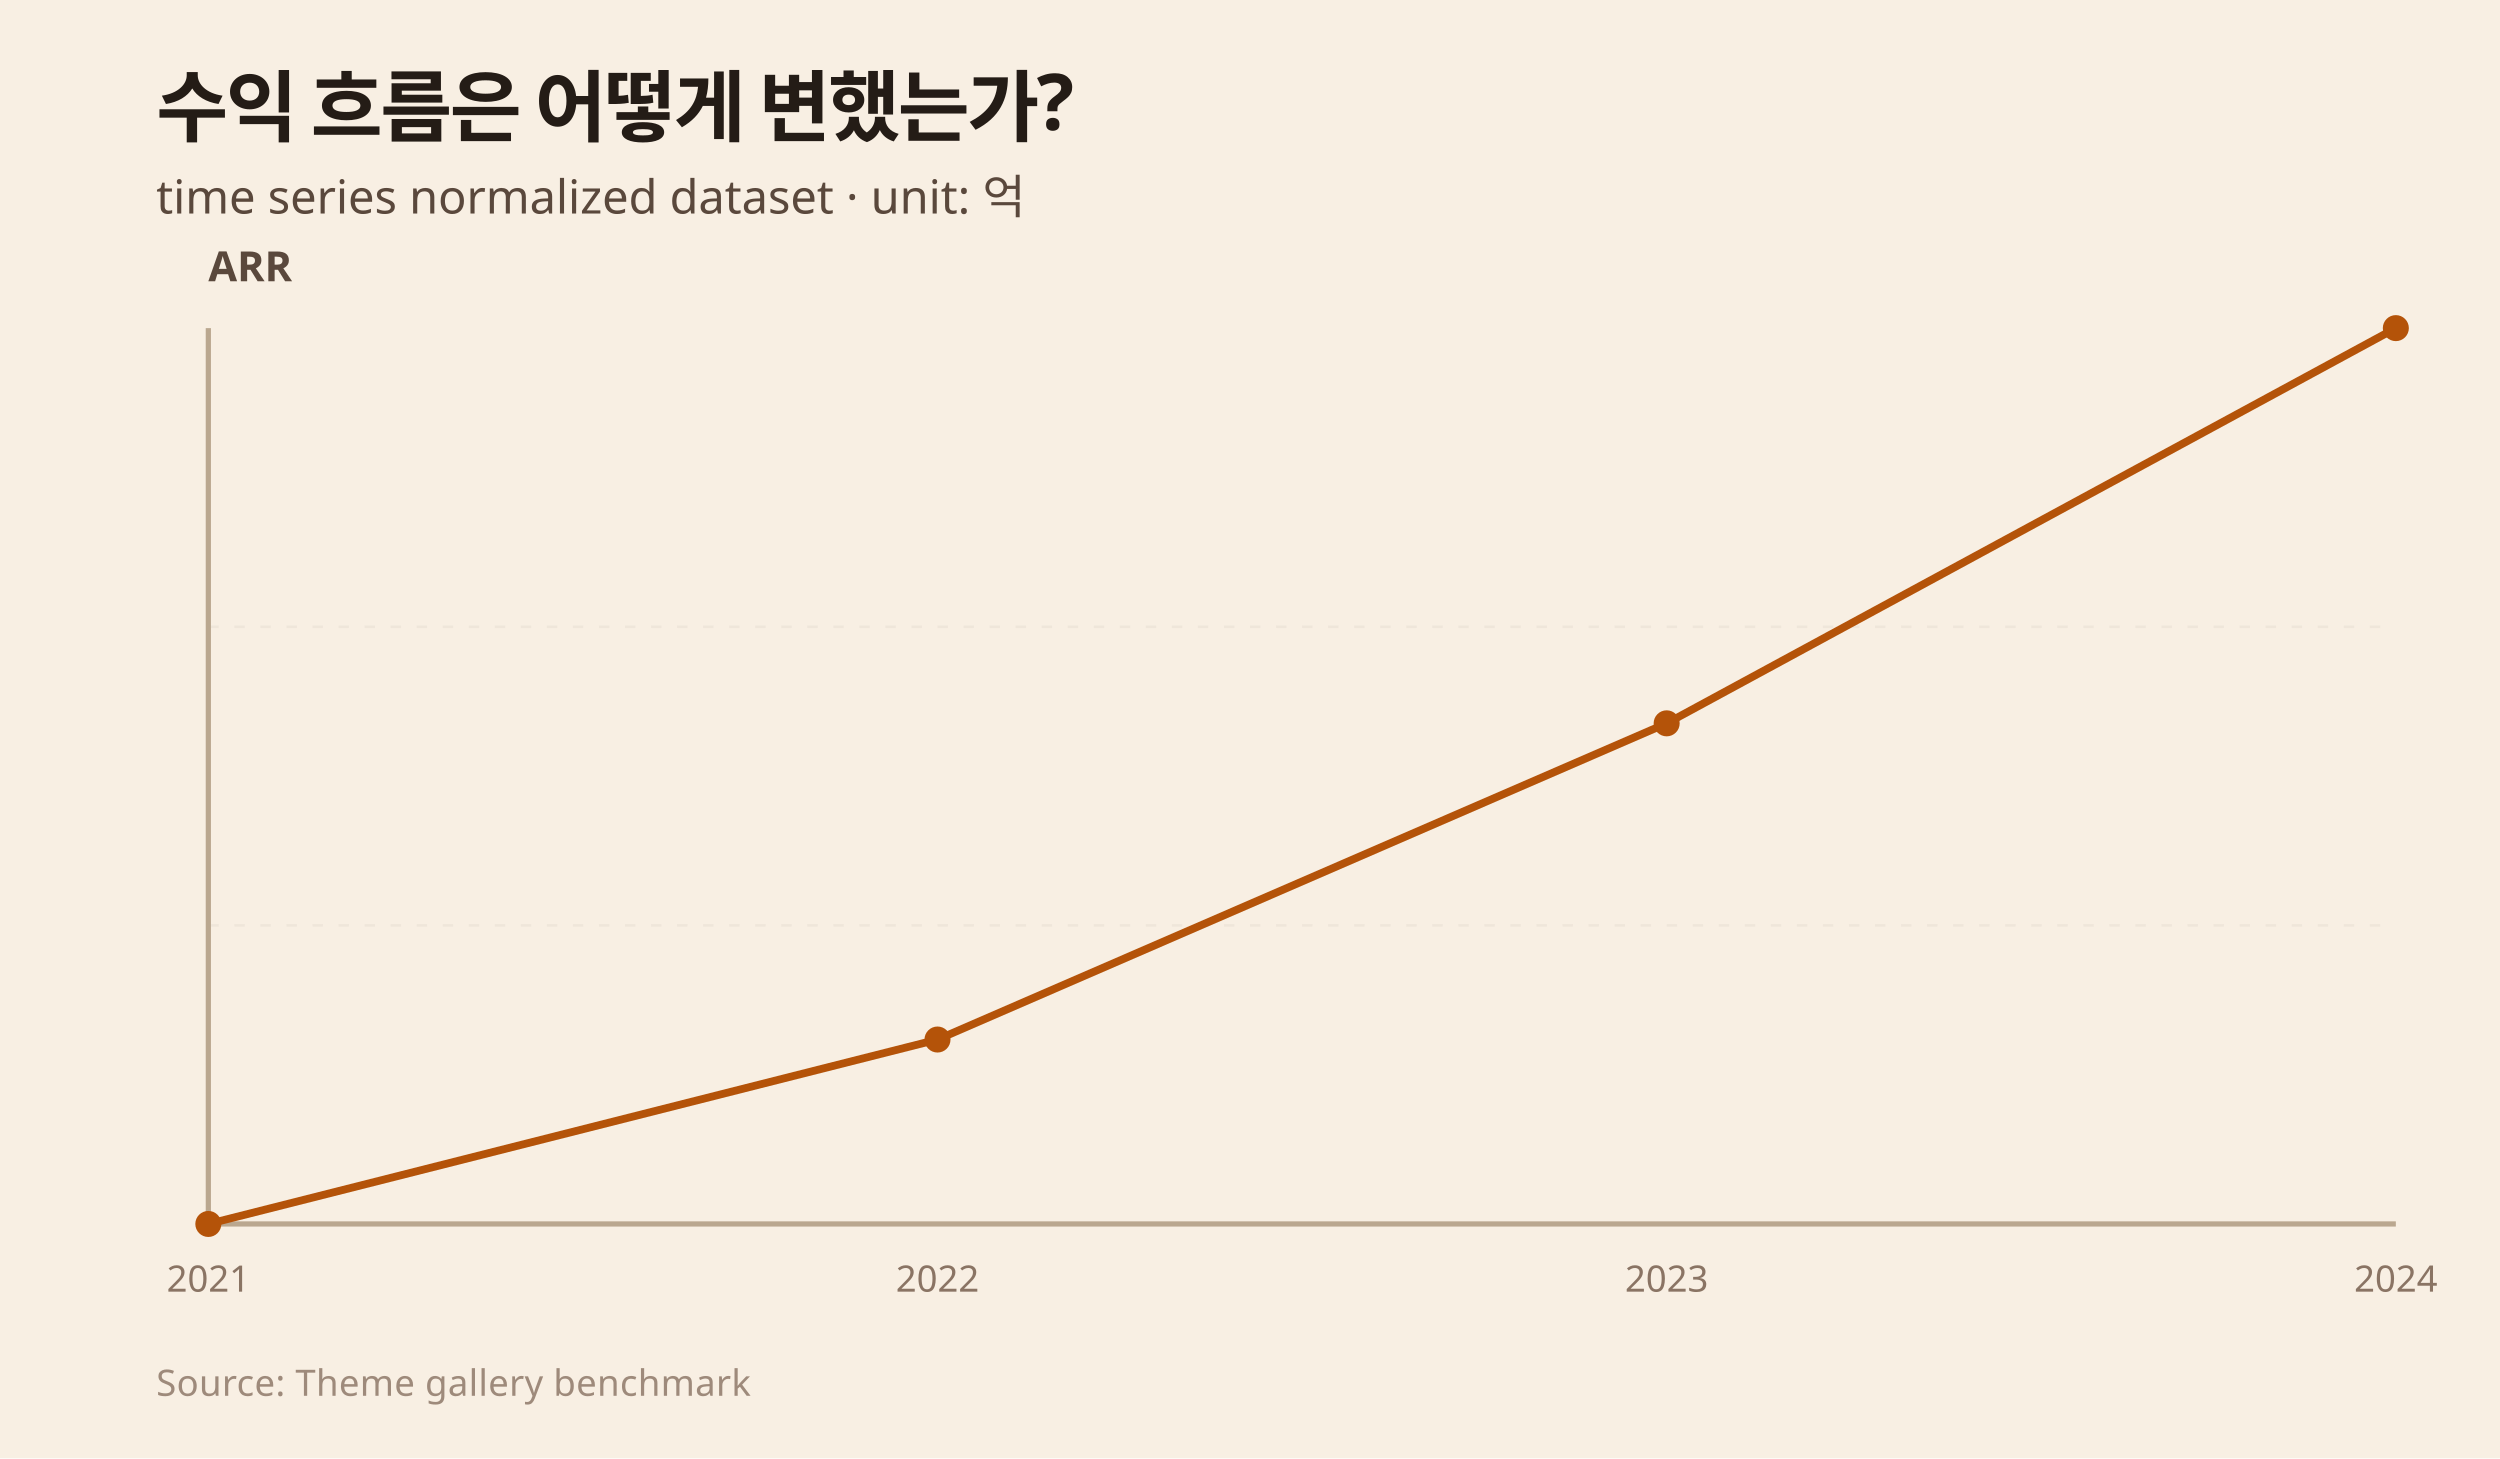
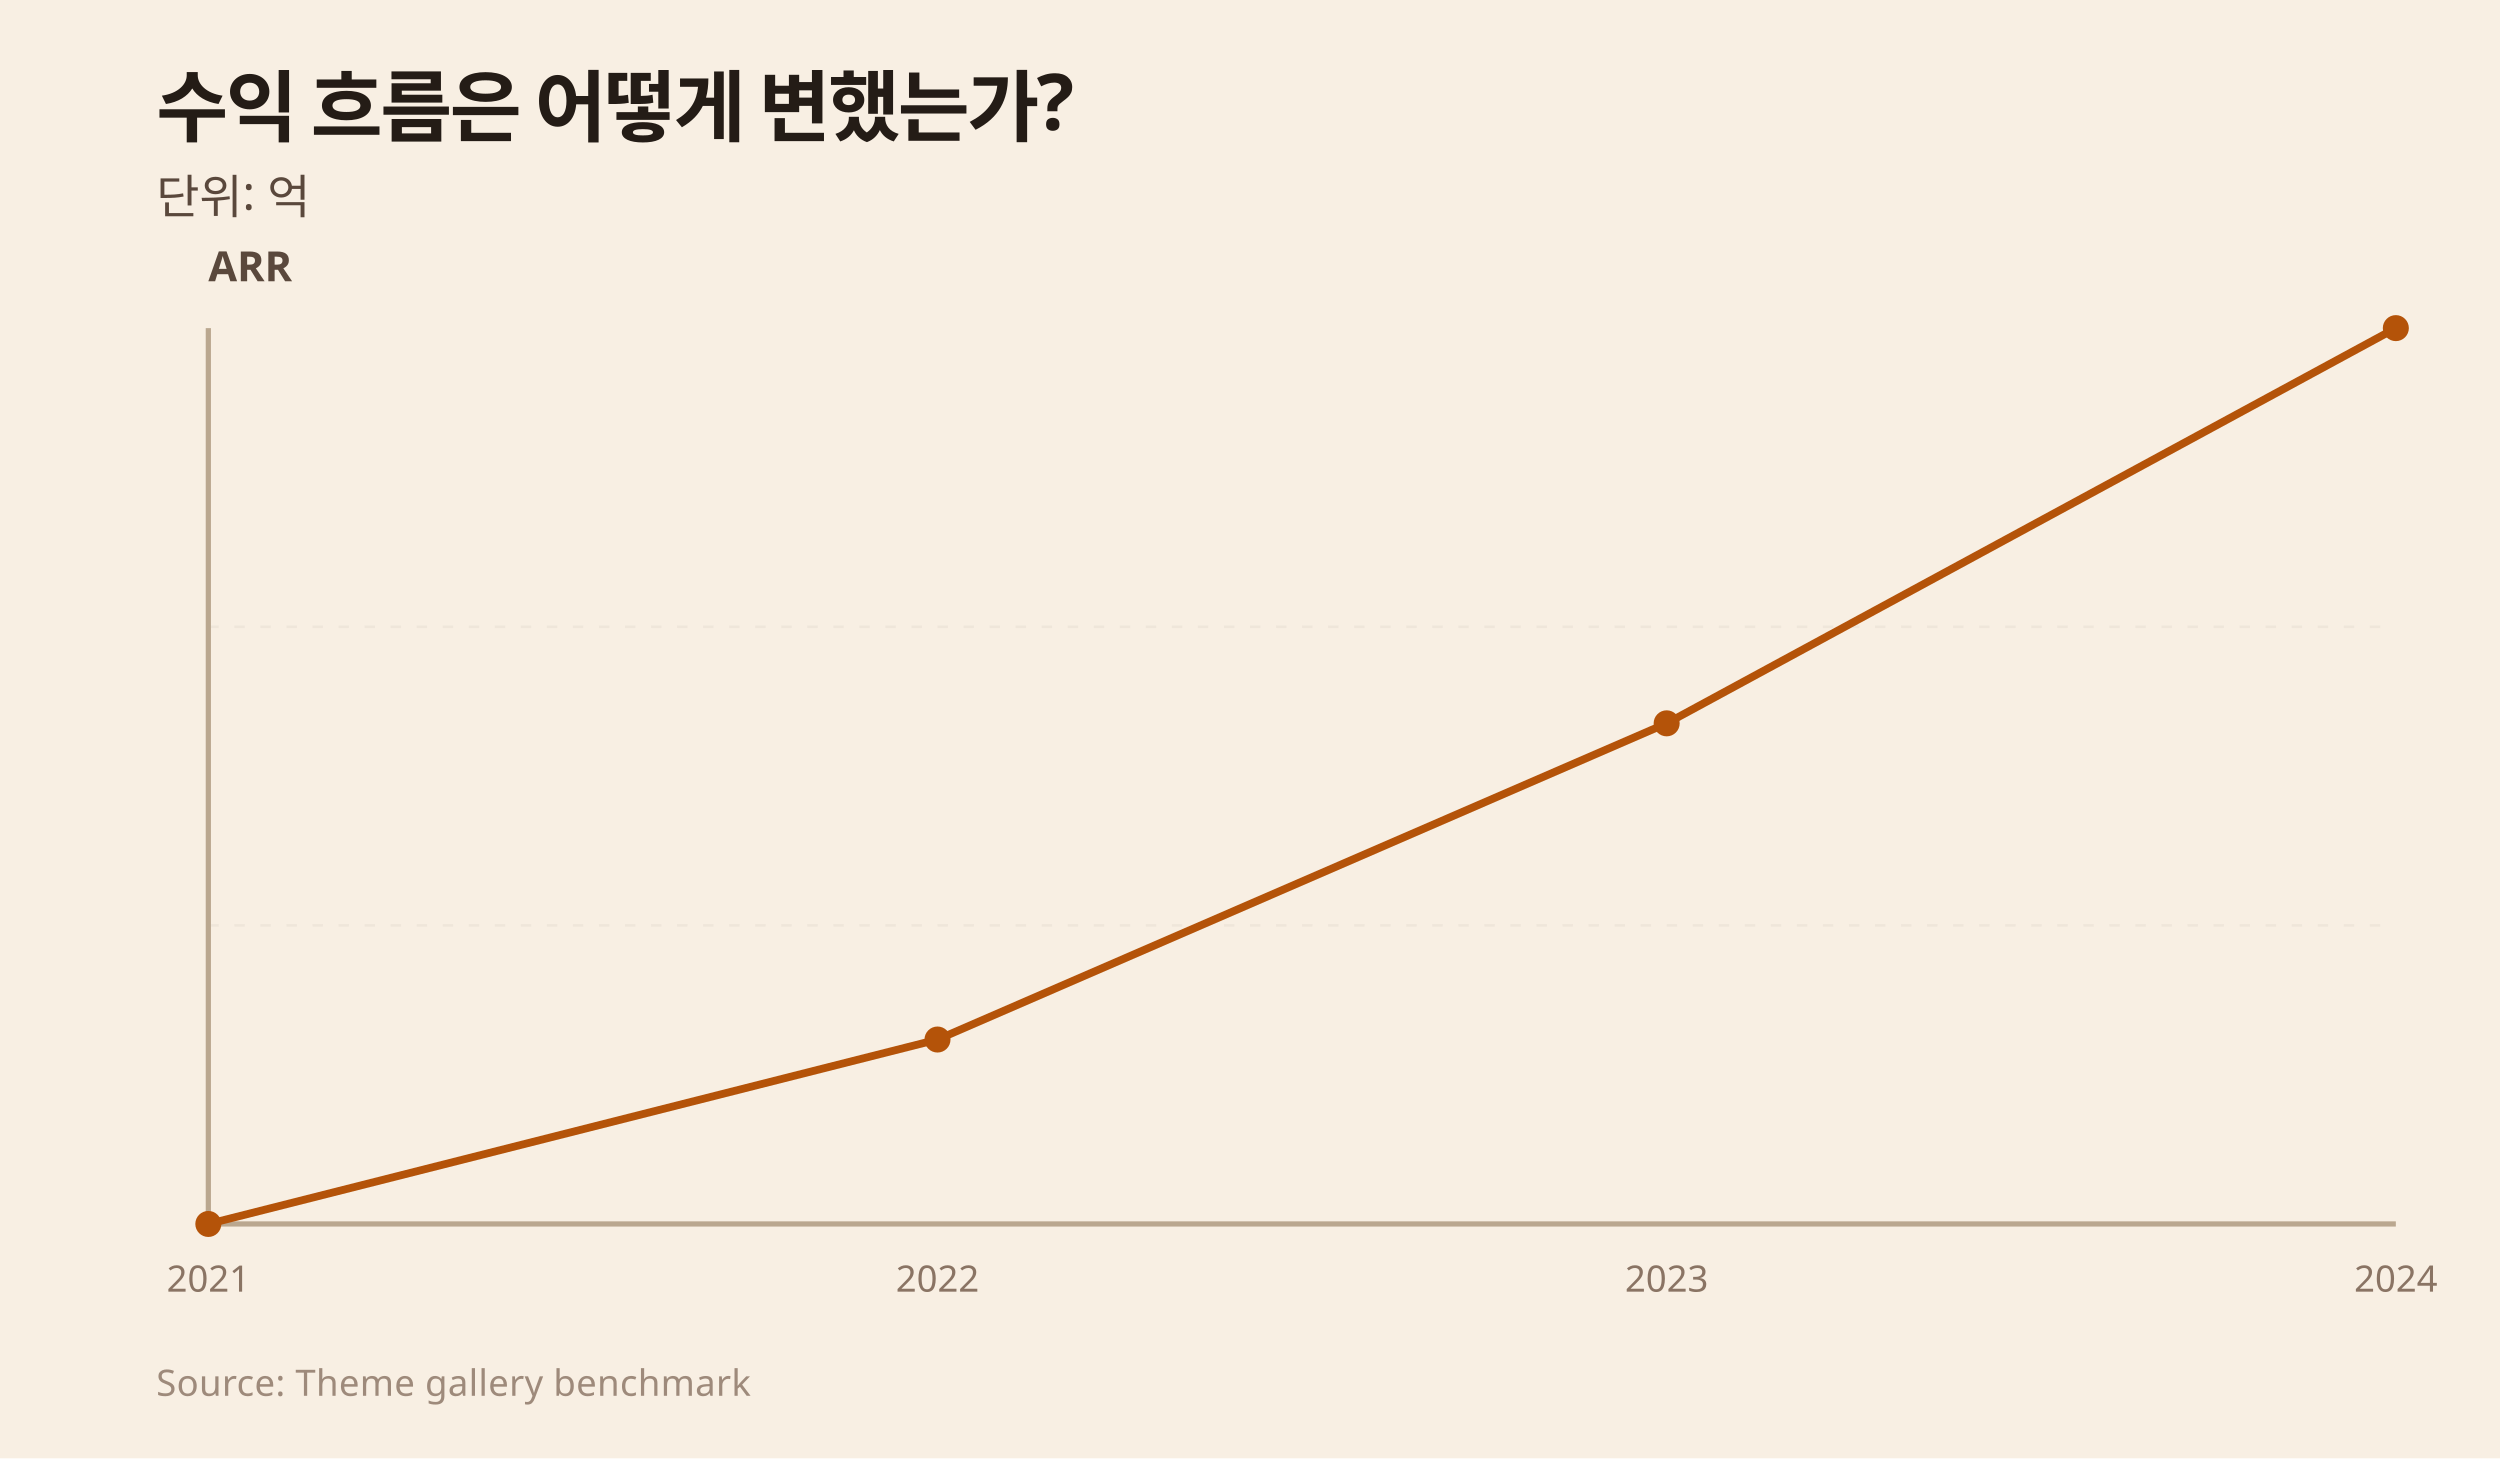
<svg xmlns="http://www.w3.org/2000/svg" width="960" height="560" viewBox="0 0 960 560" fill="none">
  <style>.cg-root .title{font:700 30px 'Space Grotesk', 'Pretendard', 'Apple SD Gothic Neo', sans-serif; fill:#241c16; letter-spacing:-0.03em;}.cg-root .subtitle{font:500 18px 'IBM Plex Sans KR', 'Pretendard', 'Apple SD Gothic Neo', sans-serif; fill:#5a483c;}.cg-root .label,.cg-root .axis,.cg-root .header,.cg-root .cell{font:650 16px 'IBM Plex Sans KR', 'Pretendard', 'Apple SD Gothic Neo', sans-serif; fill:#5a483c;}.cg-root .value{font:700 16px 'IBM Plex Sans KR', 'Pretendard', 'Apple SD Gothic Neo', sans-serif; fill:#241c16;}.cg-root .header{font-weight:700; fill:#241c16;}.cg-root .tick{font:500 14px 'IBM Plex Sans KR', 'Pretendard', 'Apple SD Gothic Neo', sans-serif; fill:#8a7464;}.cg-root .source{font:500 14px 'IBM Plex Sans KR', 'Pretendard', 'Apple SD Gothic Neo', sans-serif; fill:#8a7464; letter-spacing:0.01em;}.cg-root .stat{font:800 72px 'Space Grotesk', 'Pretendard', 'Apple SD Gothic Neo', sans-serif; fill:#241c16; letter-spacing:-0.04em;}</style>
  <rect x="0" y="0" width="960" height="560" fill="#f8efe3" />
  <g class="cg-root">
    <text x="60" y="52" class="title" fill="#241c16" style="fill:#241c16 !important;">수익 흐름은 어떻게 변했는가?</text>
-     <text x="60" y="82" class="subtitle" fill="#5a483c" style="fill:#5a483c !important;">time series normalized dataset · unit: 억</text>
+     <text x="60" y="82" class="subtitle" fill="#5a483c" style="fill:#5a483c !important;">단위: 억</text>
    <line x1="80" y1="240.67" x2="920" y2="240.67" stroke="#d8cfc4" stroke-width="1" stroke-opacity="0.3" stroke-dasharray="4 6" />
    <line x1="80" y1="355.33" x2="920" y2="355.33" stroke="#d8cfc4" stroke-width="1" stroke-opacity="0.3" stroke-dasharray="4 6" />
    <line x1="80" y1="470" x2="920" y2="470" stroke="#baa78f" stroke-width="2" />
    <line x1="80" y1="126" x2="80" y2="470" stroke="#baa78f" stroke-width="2" />
    <circle cx="80.00" cy="470.00" r="5" fill="#b45309" />
    <text x="80.00" y="496" class="tick" text-anchor="middle" fill="#8a7464" style="fill:#8a7464 !important;">2021</text>
    <circle cx="360.00" cy="399.18" r="5" fill="#b45309" />
    <text x="360.00" y="496" class="tick" text-anchor="middle" fill="#8a7464" style="fill:#8a7464 !important;">2022</text>
    <circle cx="640.00" cy="277.76" r="5" fill="#b45309" />
    <text x="640.00" y="496" class="tick" text-anchor="middle" fill="#8a7464" style="fill:#8a7464 !important;">2023</text>
    <circle cx="920.00" cy="126.00" r="5" fill="#b45309" />
    <text x="920.00" y="496" class="tick" text-anchor="middle" fill="#8a7464" style="fill:#8a7464 !important;">2024</text>
    <polyline fill="none" stroke="#b45309" stroke-width="3" points="80.00,470.00 360.00,399.18 640.00,277.76 920.00,126.00" stroke-linecap="round" stroke-linejoin="round" />
    <text x="80" y="108" class="axis" fill="#5a483c" style="fill:#5a483c !important;">ARR</text>
    <text x="60" y="536" class="source" opacity="0.82" fill="#8a7464" style="fill:#8a7464 !important;">Source: Theme gallery benchmark</text>
  </g>
</svg>
